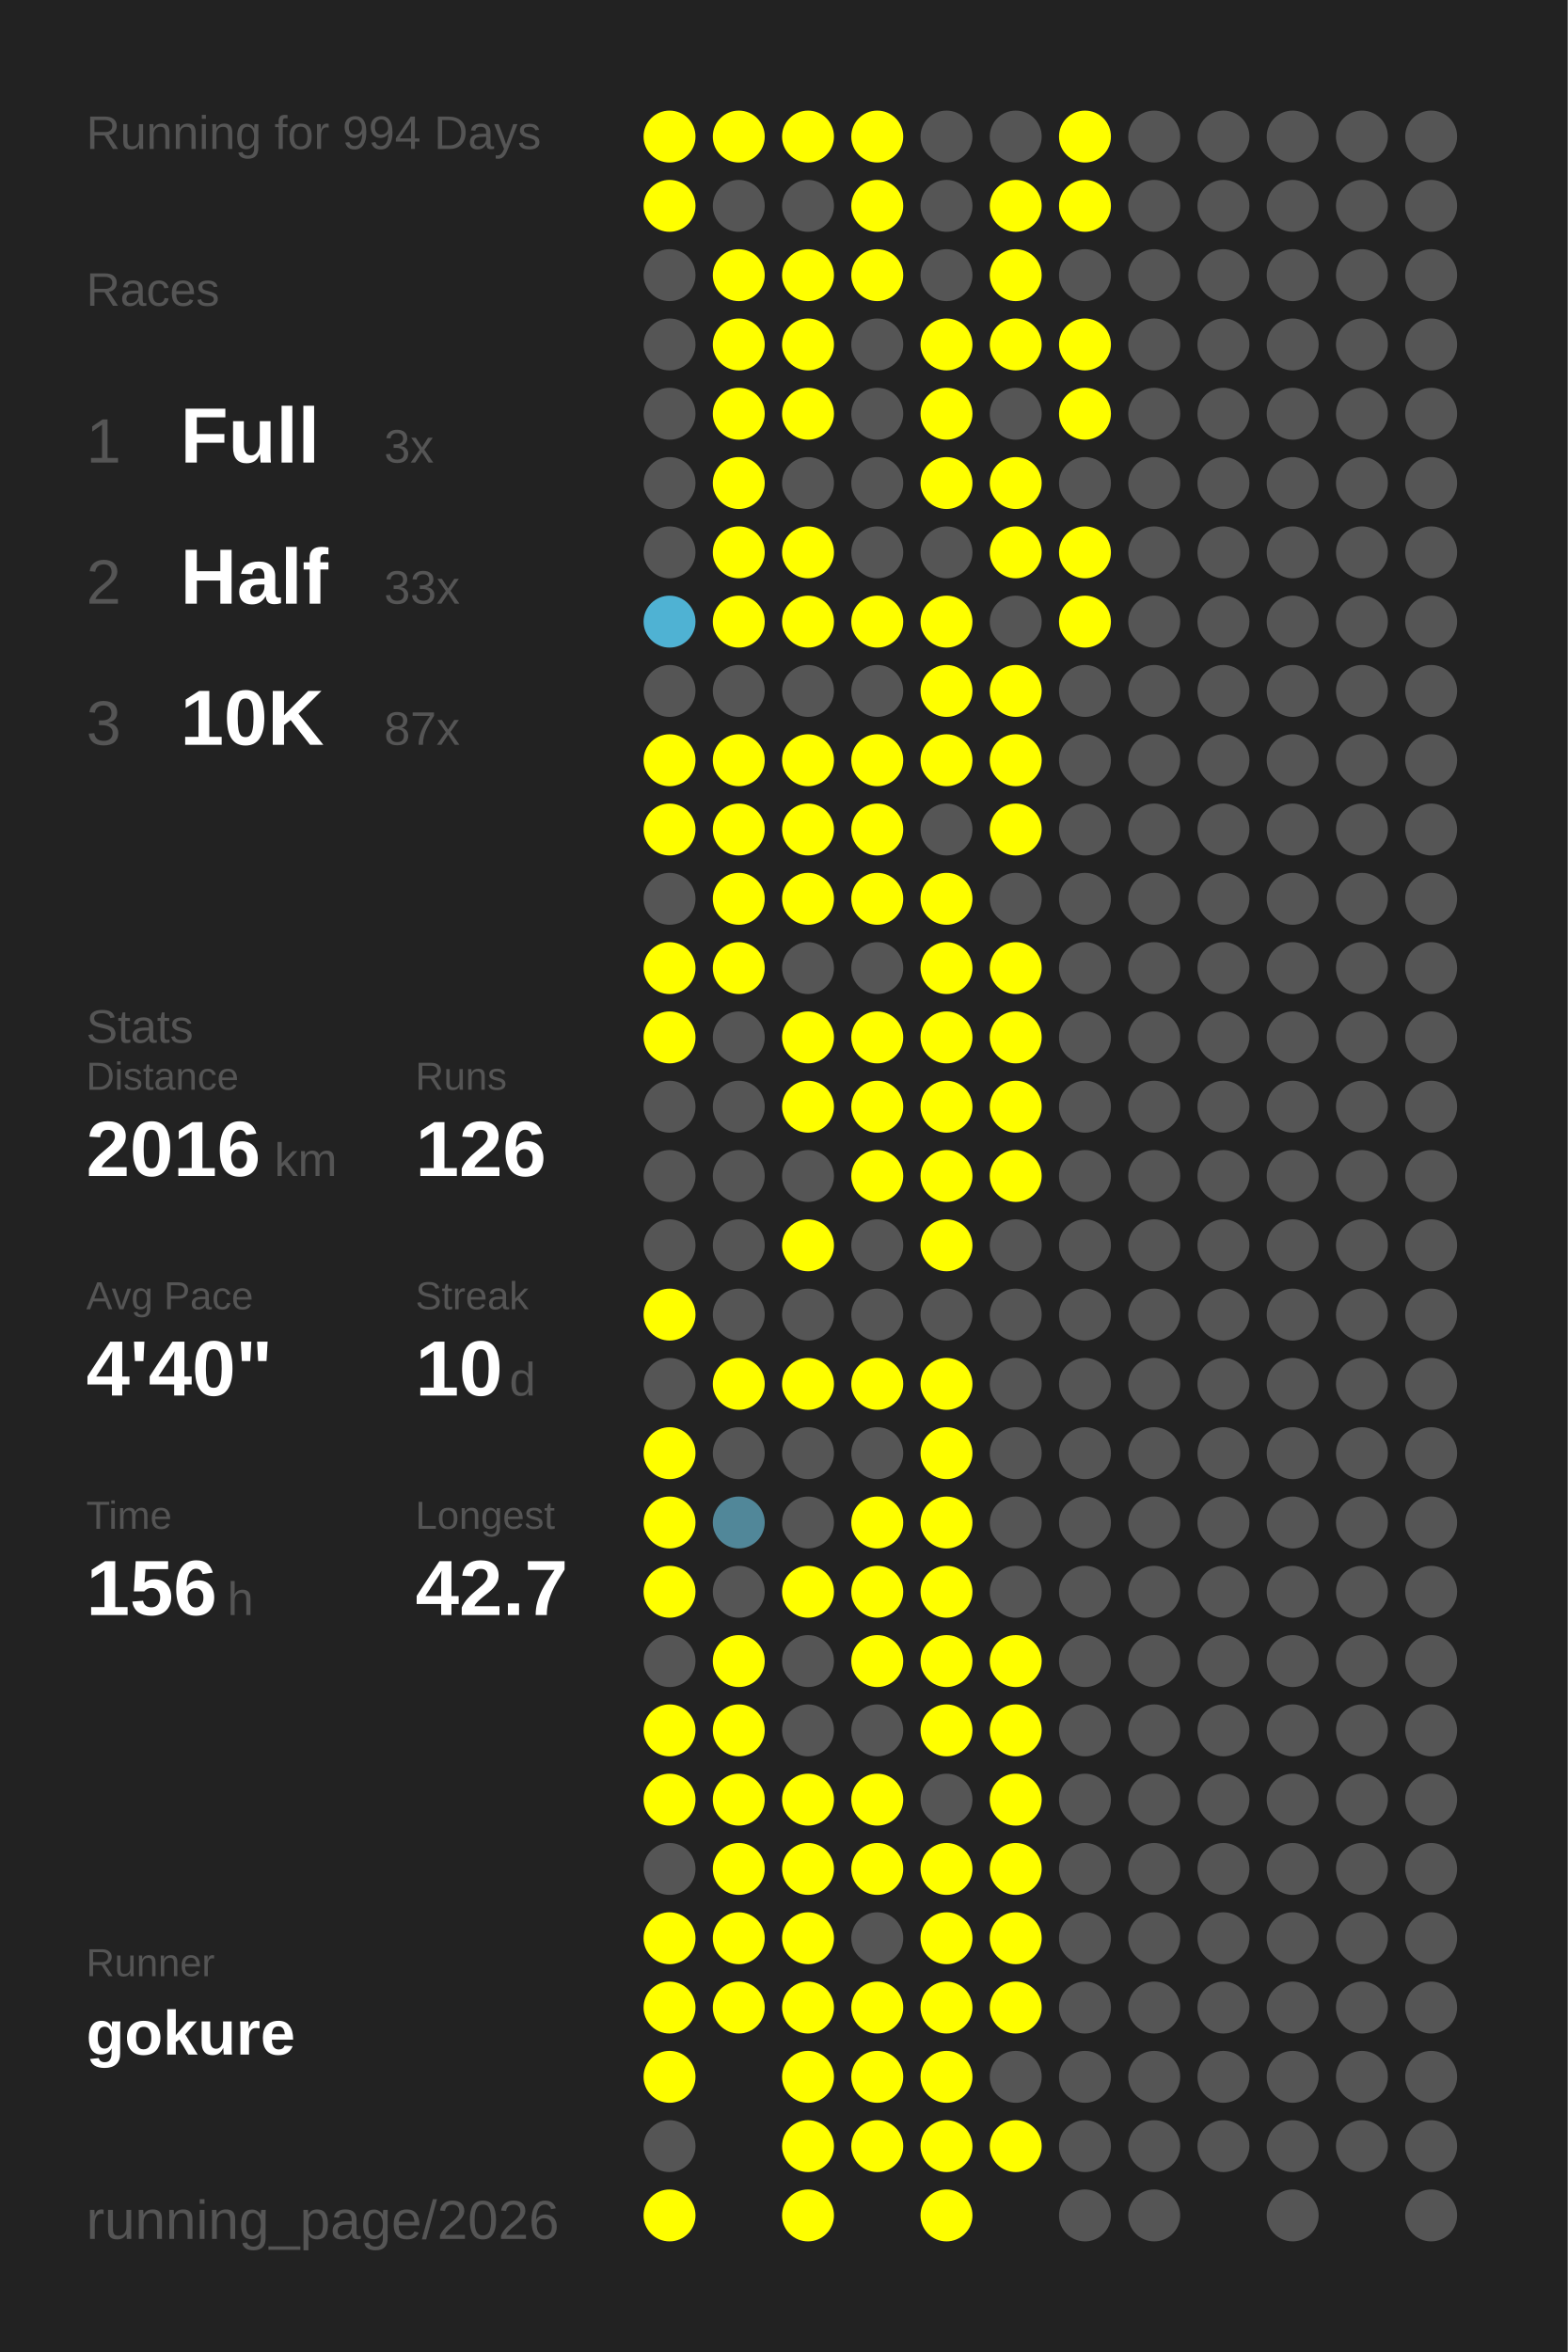
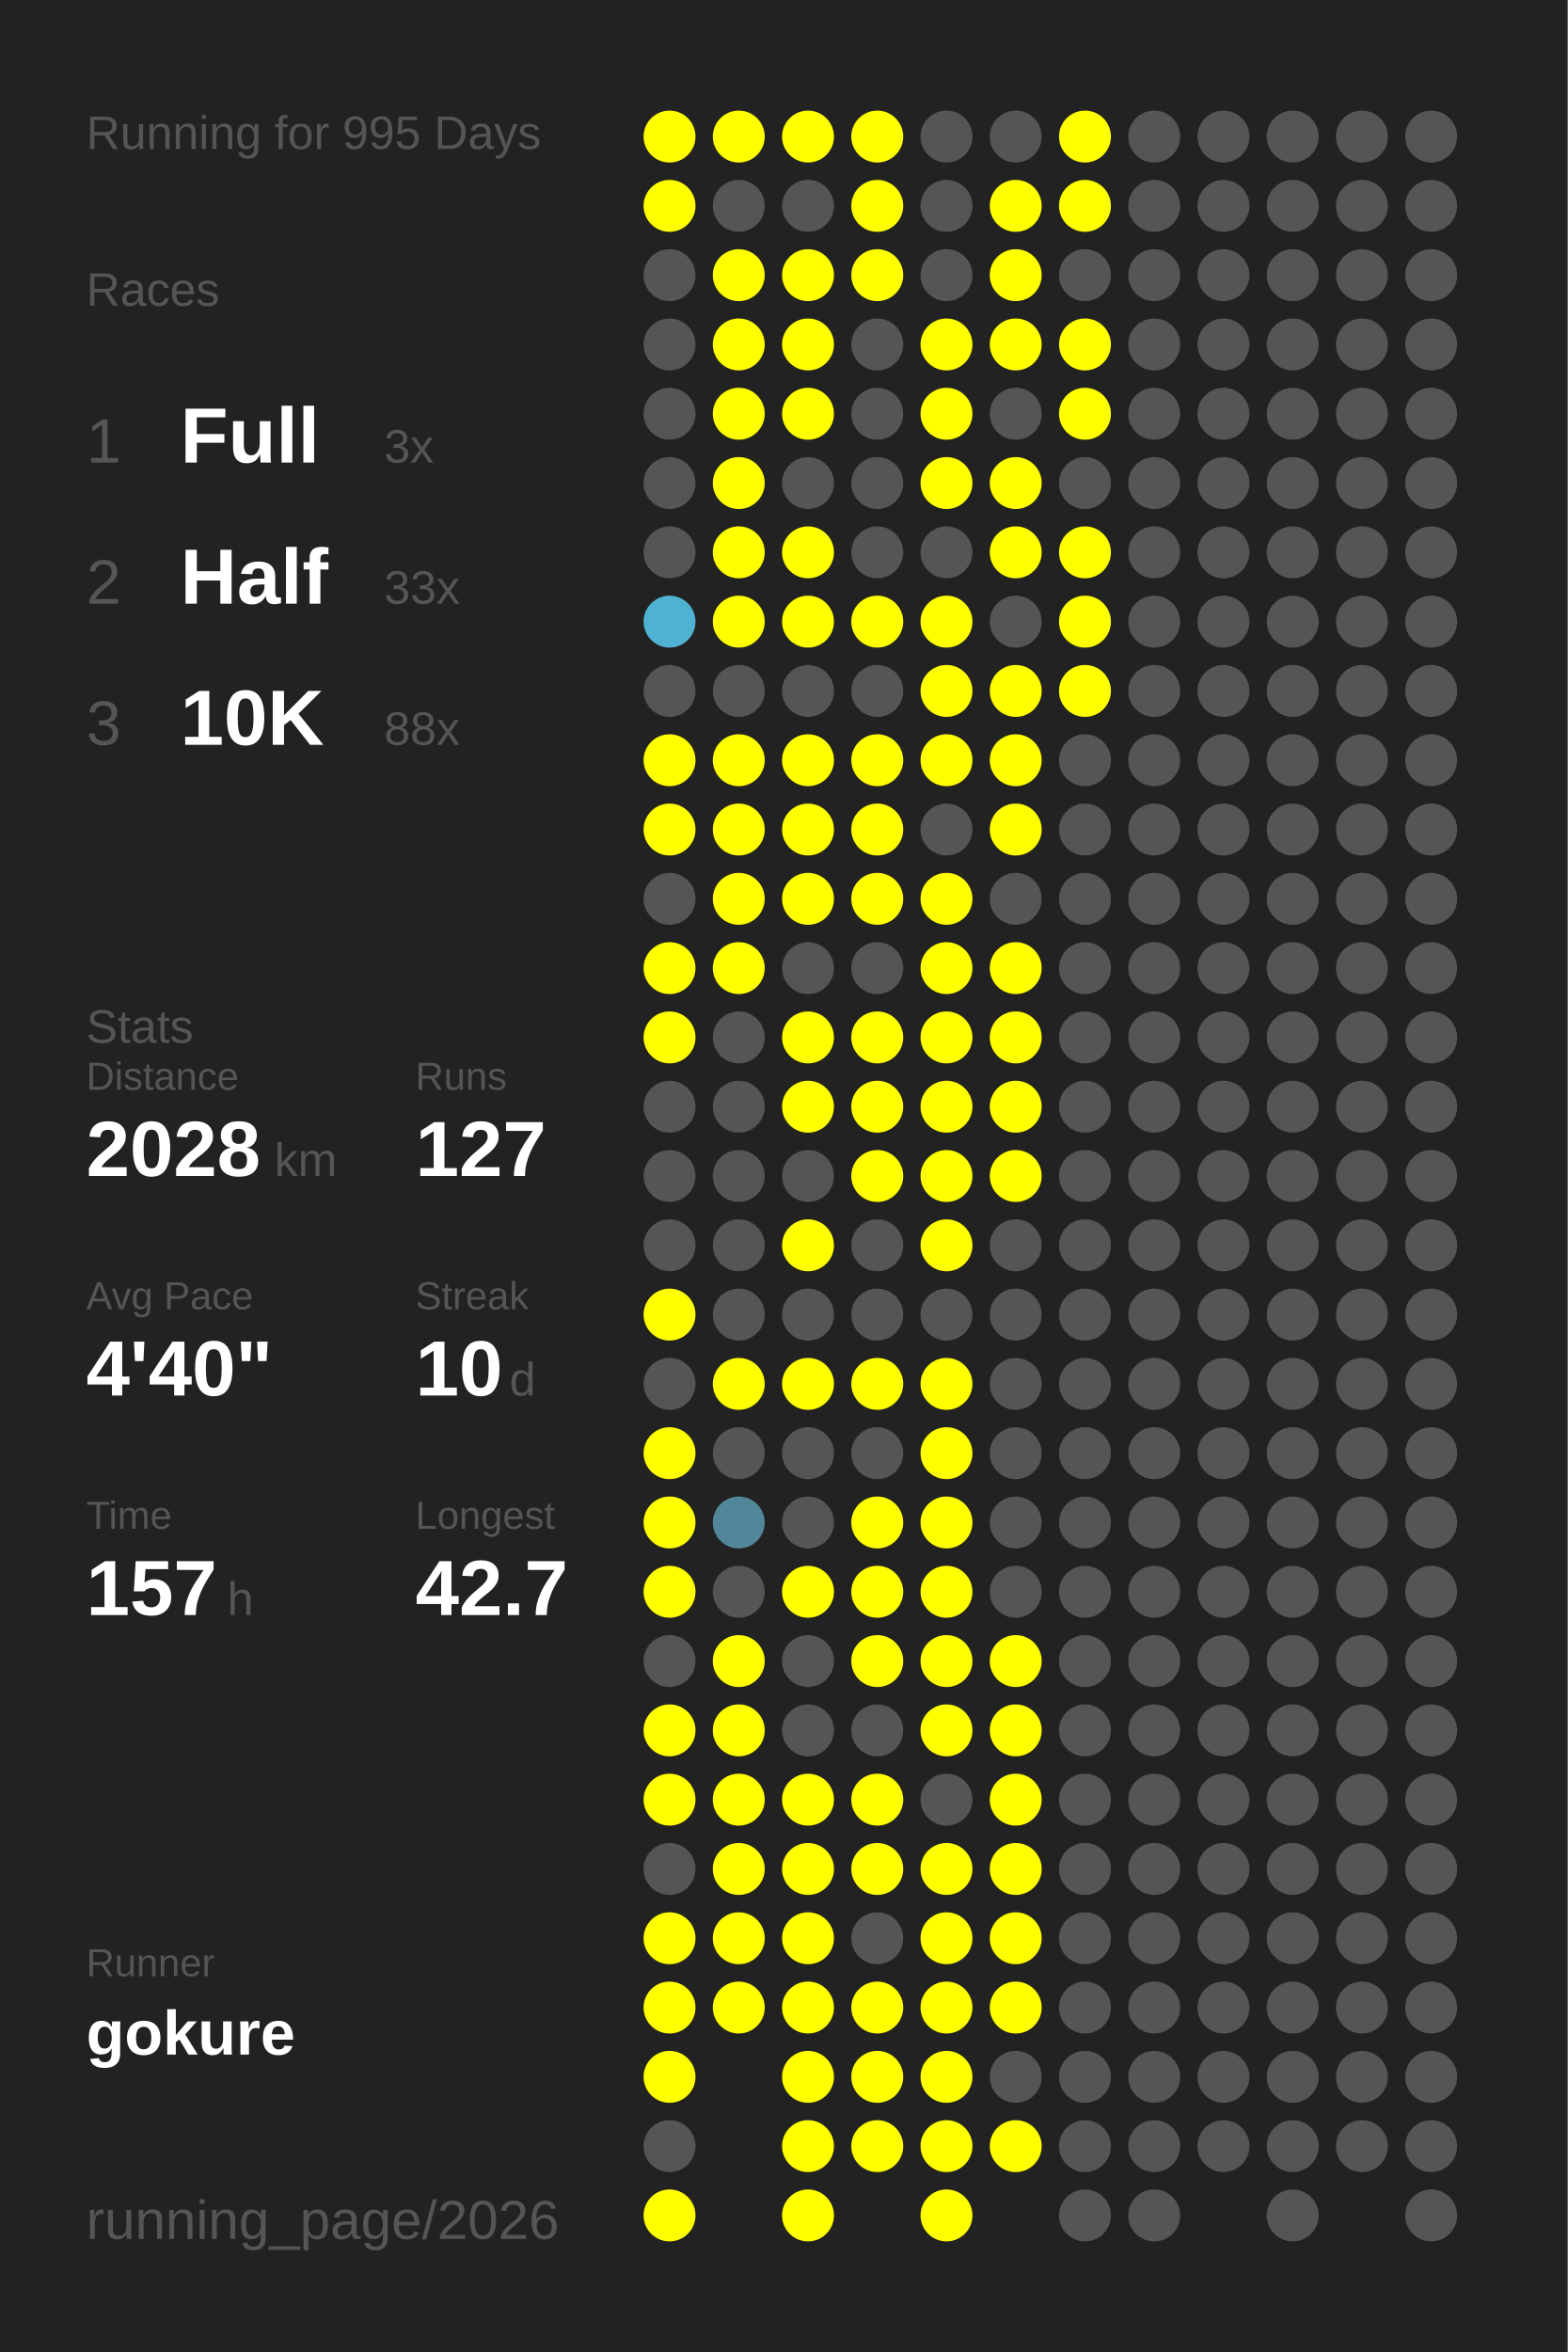
<svg xmlns="http://www.w3.org/2000/svg" baseProfile="full" height="300mm" version="1.1" viewBox="0,0,200,300" width="200mm">
  <defs />
  <rect fill="#222222" height="300" width="200" x="0" y="0" />
-   <text fill="#555555" style="font-size:6px; font-family:Arial;" x="11" y="19">Running for 994 Days</text>
+   <text fill="#555555" style="font-size:6px; font-family:Arial;" x="11" y="19">Running for 995 Days</text>
  <text fill="#555555" style="font-size:6px; font-family:Arial;" x="11" y="39">Races</text>
  <text fill="#555555" style="font-size:8px; font-family:Arial;" x="11" y="59">1</text>
  <text fill="#FFFFFF" style="font-size:10px; font-family:Arial; font-weight:bold;" x="23" y="59">Full</text>
  <text fill="#555555" style="font-size:6px; font-family:Arial;" x="49" y="59">3x</text>
  <text fill="#555555" style="font-size:8px; font-family:Arial;" x="11" y="77">2</text>
  <text fill="#FFFFFF" style="font-size:10px; font-family:Arial; font-weight:bold;" x="23" y="77">Half</text>
  <text fill="#555555" style="font-size:6px; font-family:Arial;" x="49" y="77">33x</text>
  <text fill="#555555" style="font-size:8px; font-family:Arial;" x="11" y="95">3</text>
  <text fill="#FFFFFF" style="font-size:10px; font-family:Arial; font-weight:bold;" x="23" y="95">10K</text>
-   <text fill="#555555" style="font-size:6px; font-family:Arial;" x="49" y="95">87x</text>
+   <text fill="#555555" style="font-size:6px; font-family:Arial;" x="49" y="95">88x</text>
  <text fill="#555555" style="font-size:6px; font-family:Arial;" x="11" y="133">Stats</text>
  <text fill="#555555" style="font-size:5px; font-family:Arial;" x="11" y="139">Distance</text>
-   <text fill="#FFFFFF" style="font-size:10px; font-family:Arial; font-weight:bold;" x="11" y="150">2016</text>
+   <text fill="#FFFFFF" style="font-size:10px; font-family:Arial; font-weight:bold;" x="11" y="150">2028</text>
  <text fill="#555555" style="font-size:6px; font-family:Arial;" x="35" y="150">km</text>
  <text fill="#555555" style="font-size:5px; font-family:Arial;" x="53" y="139">Runs</text>
-   <text fill="#FFFFFF" style="font-size:10px; font-family:Arial; font-weight:bold;" x="53" y="150">126</text>
+   <text fill="#FFFFFF" style="font-size:10px; font-family:Arial; font-weight:bold;" x="53" y="150">127</text>
  <text fill="#555555" style="font-size:5px; font-family:Arial;" x="11" y="167">Avg Pace</text>
  <text fill="#FFFFFF" style="font-size:10px; font-family:Arial; font-weight:bold;" x="11" y="178">4'40"</text>
  <text fill="#555555" style="font-size:5px; font-family:Arial;" x="53" y="167">Streak</text>
  <text fill="#FFFFFF" style="font-size:10px; font-family:Arial; font-weight:bold;" x="53" y="178">10</text>
  <text fill="#555555" style="font-size:6px; font-family:Arial;" x="65" y="178">d</text>
  <text fill="#555555" style="font-size:5px; font-family:Arial;" x="11" y="195">Time</text>
-   <text fill="#FFFFFF" style="font-size:10px; font-family:Arial; font-weight:bold;" x="11" y="206">156</text>
+   <text fill="#FFFFFF" style="font-size:10px; font-family:Arial; font-weight:bold;" x="11" y="206">157</text>
  <text fill="#555555" style="font-size:6px; font-family:Arial;" x="29" y="206">h</text>
  <text fill="#555555" style="font-size:5px; font-family:Arial;" x="53" y="195">Longest</text>
  <text fill="#FFFFFF" style="font-size:10px; font-family:Arial; font-weight:bold;" x="53" y="206">42.7</text>
  <text fill="#555555" style="font-size:5px; font-family:Arial;" x="11" y="252.065">Runner</text>
  <text fill="#FFFFFF" style="font-size:8px; font-family:Arial; font-weight:bold;" x="11" y="262.065">gokure</text>
  <text fill="#555555" style="font-size:7px; font-family:Arial;" x="11" y="285.581">running_page/2026</text>
  <circle cx="85.417" cy="17.419" fill="#FFFF00" r="3.312" />
  <circle cx="85.417" cy="26.258" fill="#FFFF00" r="3.312" />
  <circle cx="85.417" cy="35.097" fill="#555555" r="3.312" />
  <circle cx="85.417" cy="43.935" fill="#555555" r="3.312" />
  <circle cx="85.417" cy="52.774" fill="#555555" r="3.312" />
  <circle cx="85.417" cy="61.613" fill="#555555" r="3.312" />
  <circle cx="85.417" cy="70.452" fill="#555555" r="3.312" />
  <circle cx="85.417" cy="79.29" fill="#4fb2d3" r="3.312" />
  <circle cx="85.417" cy="88.129" fill="#555555" r="3.312" />
  <circle cx="85.417" cy="96.968" fill="#FFFF00" r="3.312" />
  <circle cx="85.417" cy="105.806" fill="#FFFF00" r="3.312" />
  <circle cx="85.417" cy="114.645" fill="#555555" r="3.312" />
  <circle cx="85.417" cy="123.484" fill="#FFFF00" r="3.312" />
  <circle cx="85.417" cy="132.323" fill="#FFFF00" r="3.312" />
  <circle cx="85.417" cy="141.161" fill="#555555" r="3.312" />
  <circle cx="85.417" cy="150" fill="#555555" r="3.312" />
  <circle cx="85.417" cy="158.839" fill="#555555" r="3.312" />
  <circle cx="85.417" cy="167.677" fill="#FFFF00" r="3.312" />
  <circle cx="85.417" cy="176.516" fill="#555555" r="3.312" />
  <circle cx="85.417" cy="185.355" fill="#FFFF00" r="3.312" />
  <circle cx="85.417" cy="194.194" fill="#FFFF00" r="3.312" />
  <circle cx="85.417" cy="203.032" fill="#FFFF00" r="3.312" />
  <circle cx="85.417" cy="211.871" fill="#555555" r="3.312" />
  <circle cx="85.417" cy="220.71" fill="#FFFF00" r="3.312" />
  <circle cx="85.417" cy="229.548" fill="#FFFF00" r="3.312" />
  <circle cx="85.417" cy="238.387" fill="#555555" r="3.312" />
  <circle cx="85.417" cy="247.226" fill="#FFFF00" r="3.312" />
  <circle cx="85.417" cy="256.065" fill="#FFFF00" r="3.312" />
  <circle cx="85.417" cy="264.903" fill="#FFFF00" r="3.312" />
  <circle cx="85.417" cy="273.742" fill="#555555" r="3.312" />
  <circle cx="85.417" cy="282.581" fill="#FFFF00" r="3.312" />
  <circle cx="94.25" cy="17.419" fill="#FFFF00" r="3.312" />
  <circle cx="94.25" cy="26.258" fill="#555555" r="3.312" />
  <circle cx="94.25" cy="35.097" fill="#FFFF00" r="3.312" />
  <circle cx="94.25" cy="43.935" fill="#FFFF00" r="3.312" />
  <circle cx="94.25" cy="52.774" fill="#FFFF00" r="3.312" />
  <circle cx="94.25" cy="61.613" fill="#FFFF00" r="3.312" />
  <circle cx="94.25" cy="70.452" fill="#FFFF00" r="3.312" />
  <circle cx="94.25" cy="79.29" fill="#FFFF00" r="3.312" />
  <circle cx="94.25" cy="88.129" fill="#555555" r="3.312" />
  <circle cx="94.25" cy="96.968" fill="#FFFF00" r="3.312" />
  <circle cx="94.25" cy="105.806" fill="#FFFF00" r="3.312" />
  <circle cx="94.25" cy="114.645" fill="#FFFF00" r="3.312" />
  <circle cx="94.25" cy="123.484" fill="#FFFF00" r="3.312" />
  <circle cx="94.25" cy="132.323" fill="#555555" r="3.312" />
  <circle cx="94.25" cy="141.161" fill="#555555" r="3.312" />
  <circle cx="94.25" cy="150" fill="#555555" r="3.312" />
  <circle cx="94.25" cy="158.839" fill="#555555" r="3.312" />
  <circle cx="94.25" cy="167.677" fill="#555555" r="3.312" />
  <circle cx="94.25" cy="176.516" fill="#FFFF00" r="3.312" />
  <circle cx="94.25" cy="185.355" fill="#555555" r="3.312" />
  <circle cx="94.25" cy="194.194" fill="#518799" r="3.312" />
  <circle cx="94.25" cy="203.032" fill="#555555" r="3.312" />
  <circle cx="94.25" cy="211.871" fill="#FFFF00" r="3.312" />
  <circle cx="94.25" cy="220.71" fill="#FFFF00" r="3.312" />
  <circle cx="94.25" cy="229.548" fill="#FFFF00" r="3.312" />
  <circle cx="94.25" cy="238.387" fill="#FFFF00" r="3.312" />
  <circle cx="94.25" cy="247.226" fill="#FFFF00" r="3.312" />
  <circle cx="94.25" cy="256.065" fill="#FFFF00" r="3.312" />
  <circle cx="103.083" cy="17.419" fill="#FFFF00" r="3.312" />
  <circle cx="103.083" cy="26.258" fill="#555555" r="3.312" />
  <circle cx="103.083" cy="35.097" fill="#FFFF00" r="3.312" />
  <circle cx="103.083" cy="43.935" fill="#FFFF00" r="3.312" />
  <circle cx="103.083" cy="52.774" fill="#FFFF00" r="3.312" />
  <circle cx="103.083" cy="61.613" fill="#555555" r="3.312" />
  <circle cx="103.083" cy="70.452" fill="#FFFF00" r="3.312" />
  <circle cx="103.083" cy="79.29" fill="#FFFF00" r="3.312" />
  <circle cx="103.083" cy="88.129" fill="#555555" r="3.312" />
  <circle cx="103.083" cy="96.968" fill="#FFFF00" r="3.312" />
  <circle cx="103.083" cy="105.806" fill="#FFFF00" r="3.312" />
  <circle cx="103.083" cy="114.645" fill="#FFFF00" r="3.312" />
  <circle cx="103.083" cy="123.484" fill="#555555" r="3.312" />
  <circle cx="103.083" cy="132.323" fill="#FFFF00" r="3.312" />
  <circle cx="103.083" cy="141.161" fill="#FFFF00" r="3.312" />
  <circle cx="103.083" cy="150" fill="#555555" r="3.312" />
  <circle cx="103.083" cy="158.839" fill="#FFFF00" r="3.312" />
  <circle cx="103.083" cy="167.677" fill="#555555" r="3.312" />
  <circle cx="103.083" cy="176.516" fill="#FFFF00" r="3.312" />
  <circle cx="103.083" cy="185.355" fill="#555555" r="3.312" />
  <circle cx="103.083" cy="194.194" fill="#555555" r="3.312" />
  <circle cx="103.083" cy="203.032" fill="#FFFF00" r="3.312" />
  <circle cx="103.083" cy="211.871" fill="#555555" r="3.312" />
  <circle cx="103.083" cy="220.71" fill="#555555" r="3.312" />
  <circle cx="103.083" cy="229.548" fill="#FFFF00" r="3.312" />
  <circle cx="103.083" cy="238.387" fill="#FFFF00" r="3.312" />
  <circle cx="103.083" cy="247.226" fill="#FFFF00" r="3.312" />
  <circle cx="103.083" cy="256.065" fill="#FFFF00" r="3.312" />
  <circle cx="103.083" cy="264.903" fill="#FFFF00" r="3.312" />
  <circle cx="103.083" cy="273.742" fill="#FFFF00" r="3.312" />
  <circle cx="103.083" cy="282.581" fill="#FFFF00" r="3.312" />
  <circle cx="111.917" cy="17.419" fill="#FFFF00" r="3.312" />
  <circle cx="111.917" cy="26.258" fill="#FFFF00" r="3.312" />
  <circle cx="111.917" cy="35.097" fill="#FFFF00" r="3.312" />
  <circle cx="111.917" cy="43.935" fill="#555555" r="3.312" />
  <circle cx="111.917" cy="52.774" fill="#555555" r="3.312" />
  <circle cx="111.917" cy="61.613" fill="#555555" r="3.312" />
  <circle cx="111.917" cy="70.452" fill="#555555" r="3.312" />
  <circle cx="111.917" cy="79.29" fill="#FFFF00" r="3.312" />
  <circle cx="111.917" cy="88.129" fill="#555555" r="3.312" />
  <circle cx="111.917" cy="96.968" fill="#FFFF00" r="3.312" />
  <circle cx="111.917" cy="105.806" fill="#FFFF00" r="3.312" />
  <circle cx="111.917" cy="114.645" fill="#FFFF00" r="3.312" />
  <circle cx="111.917" cy="123.484" fill="#555555" r="3.312" />
  <circle cx="111.917" cy="132.323" fill="#FFFF00" r="3.312" />
  <circle cx="111.917" cy="141.161" fill="#FFFF00" r="3.312" />
  <circle cx="111.917" cy="150" fill="#FFFF00" r="3.312" />
  <circle cx="111.917" cy="158.839" fill="#555555" r="3.312" />
  <circle cx="111.917" cy="167.677" fill="#555555" r="3.312" />
  <circle cx="111.917" cy="176.516" fill="#FFFF00" r="3.312" />
  <circle cx="111.917" cy="185.355" fill="#555555" r="3.312" />
  <circle cx="111.917" cy="194.194" fill="#FFFF00" r="3.312" />
  <circle cx="111.917" cy="203.032" fill="#FFFF00" r="3.312" />
  <circle cx="111.917" cy="211.871" fill="#FFFF00" r="3.312" />
  <circle cx="111.917" cy="220.71" fill="#555555" r="3.312" />
  <circle cx="111.917" cy="229.548" fill="#FFFF00" r="3.312" />
  <circle cx="111.917" cy="238.387" fill="#FFFF00" r="3.312" />
  <circle cx="111.917" cy="247.226" fill="#555555" r="3.312" />
  <circle cx="111.917" cy="256.065" fill="#FFFF00" r="3.312" />
  <circle cx="111.917" cy="264.903" fill="#FFFF00" r="3.312" />
  <circle cx="111.917" cy="273.742" fill="#FFFF00" r="3.312" />
  <circle cx="120.75" cy="17.419" fill="#555555" r="3.312" />
  <circle cx="120.75" cy="26.258" fill="#555555" r="3.312" />
  <circle cx="120.75" cy="35.097" fill="#555555" r="3.312" />
  <circle cx="120.75" cy="43.935" fill="#FFFF00" r="3.312" />
  <circle cx="120.75" cy="52.774" fill="#FFFF00" r="3.312" />
  <circle cx="120.75" cy="61.613" fill="#FFFF00" r="3.312" />
  <circle cx="120.75" cy="70.452" fill="#555555" r="3.312" />
  <circle cx="120.75" cy="79.29" fill="#FFFF00" r="3.312" />
  <circle cx="120.75" cy="88.129" fill="#FFFF00" r="3.312" />
  <circle cx="120.75" cy="96.968" fill="#FFFF00" r="3.312" />
  <circle cx="120.75" cy="105.806" fill="#555555" r="3.312" />
  <circle cx="120.75" cy="114.645" fill="#FFFF00" r="3.312" />
  <circle cx="120.75" cy="123.484" fill="#FFFF00" r="3.312" />
  <circle cx="120.75" cy="132.323" fill="#FFFF00" r="3.312" />
  <circle cx="120.75" cy="141.161" fill="#FFFF00" r="3.312" />
  <circle cx="120.75" cy="150" fill="#FFFF00" r="3.312" />
  <circle cx="120.75" cy="158.839" fill="#FFFF00" r="3.312" />
  <circle cx="120.75" cy="167.677" fill="#555555" r="3.312" />
  <circle cx="120.75" cy="176.516" fill="#FFFF00" r="3.312" />
  <circle cx="120.75" cy="185.355" fill="#FFFF00" r="3.312" />
  <circle cx="120.75" cy="194.194" fill="#FFFF00" r="3.312" />
  <circle cx="120.75" cy="203.032" fill="#FFFF00" r="3.312" />
  <circle cx="120.75" cy="211.871" fill="#FFFF00" r="3.312" />
  <circle cx="120.75" cy="220.71" fill="#FFFF00" r="3.312" />
  <circle cx="120.75" cy="229.548" fill="#555555" r="3.312" />
  <circle cx="120.75" cy="238.387" fill="#FFFF00" r="3.312" />
  <circle cx="120.75" cy="247.226" fill="#FFFF00" r="3.312" />
  <circle cx="120.75" cy="256.065" fill="#FFFF00" r="3.312" />
  <circle cx="120.75" cy="264.903" fill="#FFFF00" r="3.312" />
  <circle cx="120.75" cy="273.742" fill="#FFFF00" r="3.312" />
  <circle cx="120.75" cy="282.581" fill="#FFFF00" r="3.312" />
  <circle cx="129.583" cy="17.419" fill="#555555" r="3.312" />
  <circle cx="129.583" cy="26.258" fill="#FFFF00" r="3.312" />
  <circle cx="129.583" cy="35.097" fill="#FFFF00" r="3.312" />
  <circle cx="129.583" cy="43.935" fill="#FFFF00" r="3.312" />
  <circle cx="129.583" cy="52.774" fill="#555555" r="3.312" />
  <circle cx="129.583" cy="61.613" fill="#FFFF00" r="3.312" />
  <circle cx="129.583" cy="70.452" fill="#FFFF00" r="3.312" />
  <circle cx="129.583" cy="79.29" fill="#555555" r="3.312" />
  <circle cx="129.583" cy="88.129" fill="#FFFF00" r="3.312" />
  <circle cx="129.583" cy="96.968" fill="#FFFF00" r="3.312" />
  <circle cx="129.583" cy="105.806" fill="#FFFF00" r="3.312" />
  <circle cx="129.583" cy="114.645" fill="#555555" r="3.312" />
  <circle cx="129.583" cy="123.484" fill="#FFFF00" r="3.312" />
  <circle cx="129.583" cy="132.323" fill="#FFFF00" r="3.312" />
  <circle cx="129.583" cy="141.161" fill="#FFFF00" r="3.312" />
  <circle cx="129.583" cy="150" fill="#FFFF00" r="3.312" />
  <circle cx="129.583" cy="158.839" fill="#555555" r="3.312" />
  <circle cx="129.583" cy="167.677" fill="#555555" r="3.312" />
  <circle cx="129.583" cy="176.516" fill="#555555" r="3.312" />
  <circle cx="129.583" cy="185.355" fill="#555555" r="3.312" />
  <circle cx="129.583" cy="194.194" fill="#555555" r="3.312" />
  <circle cx="129.583" cy="203.032" fill="#555555" r="3.312" />
  <circle cx="129.583" cy="211.871" fill="#FFFF00" r="3.312" />
  <circle cx="129.583" cy="220.71" fill="#FFFF00" r="3.312" />
  <circle cx="129.583" cy="229.548" fill="#FFFF00" r="3.312" />
  <circle cx="129.583" cy="238.387" fill="#FFFF00" r="3.312" />
  <circle cx="129.583" cy="247.226" fill="#FFFF00" r="3.312" />
  <circle cx="129.583" cy="256.065" fill="#FFFF00" r="3.312" />
  <circle cx="129.583" cy="264.903" fill="#555555" r="3.312" />
  <circle cx="129.583" cy="273.742" fill="#FFFF00" r="3.312" />
  <circle cx="138.417" cy="17.419" fill="#FFFF00" r="3.312" />
  <circle cx="138.417" cy="26.258" fill="#FFFF00" r="3.312" />
  <circle cx="138.417" cy="35.097" fill="#555555" r="3.312" />
  <circle cx="138.417" cy="43.935" fill="#FFFF00" r="3.312" />
  <circle cx="138.417" cy="52.774" fill="#FFFF00" r="3.312" />
  <circle cx="138.417" cy="61.613" fill="#555555" r="3.312" />
  <circle cx="138.417" cy="70.452" fill="#FFFF00" r="3.312" />
  <circle cx="138.417" cy="79.29" fill="#FFFF00" r="3.312" />
-   <circle cx="138.417" cy="88.129" fill="#555555" r="3.312" />
+   <circle cx="138.417" cy="88.129" fill="#FFFF00" r="3.312" />
  <circle cx="138.417" cy="96.968" fill="#555555" r="3.312" />
  <circle cx="138.417" cy="105.806" fill="#555555" r="3.312" />
  <circle cx="138.417" cy="114.645" fill="#555555" r="3.312" />
  <circle cx="138.417" cy="123.484" fill="#555555" r="3.312" />
  <circle cx="138.417" cy="132.323" fill="#555555" r="3.312" />
  <circle cx="138.417" cy="141.161" fill="#555555" r="3.312" />
  <circle cx="138.417" cy="150" fill="#555555" r="3.312" />
  <circle cx="138.417" cy="158.839" fill="#555555" r="3.312" />
  <circle cx="138.417" cy="167.677" fill="#555555" r="3.312" />
  <circle cx="138.417" cy="176.516" fill="#555555" r="3.312" />
  <circle cx="138.417" cy="185.355" fill="#555555" r="3.312" />
  <circle cx="138.417" cy="194.194" fill="#555555" r="3.312" />
  <circle cx="138.417" cy="203.032" fill="#555555" r="3.312" />
  <circle cx="138.417" cy="211.871" fill="#555555" r="3.312" />
  <circle cx="138.417" cy="220.71" fill="#555555" r="3.312" />
  <circle cx="138.417" cy="229.548" fill="#555555" r="3.312" />
  <circle cx="138.417" cy="238.387" fill="#555555" r="3.312" />
  <circle cx="138.417" cy="247.226" fill="#555555" r="3.312" />
  <circle cx="138.417" cy="256.065" fill="#555555" r="3.312" />
  <circle cx="138.417" cy="264.903" fill="#555555" r="3.312" />
  <circle cx="138.417" cy="273.742" fill="#555555" r="3.312" />
  <circle cx="138.417" cy="282.581" fill="#555555" r="3.312" />
  <circle cx="147.25" cy="17.419" fill="#555555" r="3.312" />
  <circle cx="147.25" cy="26.258" fill="#555555" r="3.312" />
  <circle cx="147.25" cy="35.097" fill="#555555" r="3.312" />
  <circle cx="147.25" cy="43.935" fill="#555555" r="3.312" />
  <circle cx="147.25" cy="52.774" fill="#555555" r="3.312" />
  <circle cx="147.25" cy="61.613" fill="#555555" r="3.312" />
  <circle cx="147.25" cy="70.452" fill="#555555" r="3.312" />
  <circle cx="147.25" cy="79.29" fill="#555555" r="3.312" />
  <circle cx="147.25" cy="88.129" fill="#555555" r="3.312" />
  <circle cx="147.25" cy="96.968" fill="#555555" r="3.312" />
  <circle cx="147.25" cy="105.806" fill="#555555" r="3.312" />
  <circle cx="147.25" cy="114.645" fill="#555555" r="3.312" />
  <circle cx="147.25" cy="123.484" fill="#555555" r="3.312" />
  <circle cx="147.25" cy="132.323" fill="#555555" r="3.312" />
  <circle cx="147.25" cy="141.161" fill="#555555" r="3.312" />
  <circle cx="147.25" cy="150" fill="#555555" r="3.312" />
  <circle cx="147.25" cy="158.839" fill="#555555" r="3.312" />
  <circle cx="147.25" cy="167.677" fill="#555555" r="3.312" />
  <circle cx="147.25" cy="176.516" fill="#555555" r="3.312" />
  <circle cx="147.25" cy="185.355" fill="#555555" r="3.312" />
  <circle cx="147.25" cy="194.194" fill="#555555" r="3.312" />
  <circle cx="147.25" cy="203.032" fill="#555555" r="3.312" />
  <circle cx="147.25" cy="211.871" fill="#555555" r="3.312" />
  <circle cx="147.25" cy="220.71" fill="#555555" r="3.312" />
  <circle cx="147.25" cy="229.548" fill="#555555" r="3.312" />
  <circle cx="147.25" cy="238.387" fill="#555555" r="3.312" />
  <circle cx="147.25" cy="247.226" fill="#555555" r="3.312" />
  <circle cx="147.25" cy="256.065" fill="#555555" r="3.312" />
  <circle cx="147.25" cy="264.903" fill="#555555" r="3.312" />
  <circle cx="147.25" cy="273.742" fill="#555555" r="3.312" />
  <circle cx="147.25" cy="282.581" fill="#555555" r="3.312" />
  <circle cx="156.083" cy="17.419" fill="#555555" r="3.312" />
  <circle cx="156.083" cy="26.258" fill="#555555" r="3.312" />
  <circle cx="156.083" cy="35.097" fill="#555555" r="3.312" />
  <circle cx="156.083" cy="43.935" fill="#555555" r="3.312" />
  <circle cx="156.083" cy="52.774" fill="#555555" r="3.312" />
  <circle cx="156.083" cy="61.613" fill="#555555" r="3.312" />
  <circle cx="156.083" cy="70.452" fill="#555555" r="3.312" />
  <circle cx="156.083" cy="79.29" fill="#555555" r="3.312" />
  <circle cx="156.083" cy="88.129" fill="#555555" r="3.312" />
  <circle cx="156.083" cy="96.968" fill="#555555" r="3.312" />
  <circle cx="156.083" cy="105.806" fill="#555555" r="3.312" />
  <circle cx="156.083" cy="114.645" fill="#555555" r="3.312" />
  <circle cx="156.083" cy="123.484" fill="#555555" r="3.312" />
  <circle cx="156.083" cy="132.323" fill="#555555" r="3.312" />
  <circle cx="156.083" cy="141.161" fill="#555555" r="3.312" />
  <circle cx="156.083" cy="150" fill="#555555" r="3.312" />
  <circle cx="156.083" cy="158.839" fill="#555555" r="3.312" />
  <circle cx="156.083" cy="167.677" fill="#555555" r="3.312" />
  <circle cx="156.083" cy="176.516" fill="#555555" r="3.312" />
  <circle cx="156.083" cy="185.355" fill="#555555" r="3.312" />
  <circle cx="156.083" cy="194.194" fill="#555555" r="3.312" />
  <circle cx="156.083" cy="203.032" fill="#555555" r="3.312" />
  <circle cx="156.083" cy="211.871" fill="#555555" r="3.312" />
  <circle cx="156.083" cy="220.71" fill="#555555" r="3.312" />
  <circle cx="156.083" cy="229.548" fill="#555555" r="3.312" />
  <circle cx="156.083" cy="238.387" fill="#555555" r="3.312" />
  <circle cx="156.083" cy="247.226" fill="#555555" r="3.312" />
  <circle cx="156.083" cy="256.065" fill="#555555" r="3.312" />
  <circle cx="156.083" cy="264.903" fill="#555555" r="3.312" />
  <circle cx="156.083" cy="273.742" fill="#555555" r="3.312" />
  <circle cx="164.917" cy="17.419" fill="#555555" r="3.312" />
  <circle cx="164.917" cy="26.258" fill="#555555" r="3.312" />
  <circle cx="164.917" cy="35.097" fill="#555555" r="3.312" />
  <circle cx="164.917" cy="43.935" fill="#555555" r="3.312" />
  <circle cx="164.917" cy="52.774" fill="#555555" r="3.312" />
  <circle cx="164.917" cy="61.613" fill="#555555" r="3.312" />
  <circle cx="164.917" cy="70.452" fill="#555555" r="3.312" />
  <circle cx="164.917" cy="79.29" fill="#555555" r="3.312" />
  <circle cx="164.917" cy="88.129" fill="#555555" r="3.312" />
  <circle cx="164.917" cy="96.968" fill="#555555" r="3.312" />
  <circle cx="164.917" cy="105.806" fill="#555555" r="3.312" />
  <circle cx="164.917" cy="114.645" fill="#555555" r="3.312" />
  <circle cx="164.917" cy="123.484" fill="#555555" r="3.312" />
  <circle cx="164.917" cy="132.323" fill="#555555" r="3.312" />
  <circle cx="164.917" cy="141.161" fill="#555555" r="3.312" />
  <circle cx="164.917" cy="150" fill="#555555" r="3.312" />
  <circle cx="164.917" cy="158.839" fill="#555555" r="3.312" />
  <circle cx="164.917" cy="167.677" fill="#555555" r="3.312" />
  <circle cx="164.917" cy="176.516" fill="#555555" r="3.312" />
  <circle cx="164.917" cy="185.355" fill="#555555" r="3.312" />
  <circle cx="164.917" cy="194.194" fill="#555555" r="3.312" />
  <circle cx="164.917" cy="203.032" fill="#555555" r="3.312" />
  <circle cx="164.917" cy="211.871" fill="#555555" r="3.312" />
  <circle cx="164.917" cy="220.71" fill="#555555" r="3.312" />
  <circle cx="164.917" cy="229.548" fill="#555555" r="3.312" />
  <circle cx="164.917" cy="238.387" fill="#555555" r="3.312" />
  <circle cx="164.917" cy="247.226" fill="#555555" r="3.312" />
  <circle cx="164.917" cy="256.065" fill="#555555" r="3.312" />
  <circle cx="164.917" cy="264.903" fill="#555555" r="3.312" />
  <circle cx="164.917" cy="273.742" fill="#555555" r="3.312" />
  <circle cx="164.917" cy="282.581" fill="#555555" r="3.312" />
  <circle cx="173.75" cy="17.419" fill="#555555" r="3.312" />
  <circle cx="173.75" cy="26.258" fill="#555555" r="3.312" />
  <circle cx="173.75" cy="35.097" fill="#555555" r="3.312" />
  <circle cx="173.75" cy="43.935" fill="#555555" r="3.312" />
  <circle cx="173.75" cy="52.774" fill="#555555" r="3.312" />
  <circle cx="173.75" cy="61.613" fill="#555555" r="3.312" />
  <circle cx="173.75" cy="70.452" fill="#555555" r="3.312" />
  <circle cx="173.75" cy="79.29" fill="#555555" r="3.312" />
  <circle cx="173.75" cy="88.129" fill="#555555" r="3.312" />
  <circle cx="173.75" cy="96.968" fill="#555555" r="3.312" />
  <circle cx="173.75" cy="105.806" fill="#555555" r="3.312" />
  <circle cx="173.75" cy="114.645" fill="#555555" r="3.312" />
  <circle cx="173.75" cy="123.484" fill="#555555" r="3.312" />
  <circle cx="173.75" cy="132.323" fill="#555555" r="3.312" />
  <circle cx="173.75" cy="141.161" fill="#555555" r="3.312" />
  <circle cx="173.75" cy="150" fill="#555555" r="3.312" />
  <circle cx="173.75" cy="158.839" fill="#555555" r="3.312" />
  <circle cx="173.75" cy="167.677" fill="#555555" r="3.312" />
  <circle cx="173.75" cy="176.516" fill="#555555" r="3.312" />
  <circle cx="173.75" cy="185.355" fill="#555555" r="3.312" />
  <circle cx="173.75" cy="194.194" fill="#555555" r="3.312" />
  <circle cx="173.75" cy="203.032" fill="#555555" r="3.312" />
  <circle cx="173.75" cy="211.871" fill="#555555" r="3.312" />
  <circle cx="173.75" cy="220.71" fill="#555555" r="3.312" />
  <circle cx="173.75" cy="229.548" fill="#555555" r="3.312" />
  <circle cx="173.75" cy="238.387" fill="#555555" r="3.312" />
  <circle cx="173.75" cy="247.226" fill="#555555" r="3.312" />
  <circle cx="173.75" cy="256.065" fill="#555555" r="3.312" />
  <circle cx="173.75" cy="264.903" fill="#555555" r="3.312" />
  <circle cx="173.75" cy="273.742" fill="#555555" r="3.312" />
  <circle cx="182.583" cy="17.419" fill="#555555" r="3.312" />
  <circle cx="182.583" cy="26.258" fill="#555555" r="3.312" />
  <circle cx="182.583" cy="35.097" fill="#555555" r="3.312" />
  <circle cx="182.583" cy="43.935" fill="#555555" r="3.312" />
  <circle cx="182.583" cy="52.774" fill="#555555" r="3.312" />
  <circle cx="182.583" cy="61.613" fill="#555555" r="3.312" />
  <circle cx="182.583" cy="70.452" fill="#555555" r="3.312" />
  <circle cx="182.583" cy="79.29" fill="#555555" r="3.312" />
  <circle cx="182.583" cy="88.129" fill="#555555" r="3.312" />
  <circle cx="182.583" cy="96.968" fill="#555555" r="3.312" />
  <circle cx="182.583" cy="105.806" fill="#555555" r="3.312" />
  <circle cx="182.583" cy="114.645" fill="#555555" r="3.312" />
  <circle cx="182.583" cy="123.484" fill="#555555" r="3.312" />
  <circle cx="182.583" cy="132.323" fill="#555555" r="3.312" />
  <circle cx="182.583" cy="141.161" fill="#555555" r="3.312" />
  <circle cx="182.583" cy="150" fill="#555555" r="3.312" />
  <circle cx="182.583" cy="158.839" fill="#555555" r="3.312" />
  <circle cx="182.583" cy="167.677" fill="#555555" r="3.312" />
  <circle cx="182.583" cy="176.516" fill="#555555" r="3.312" />
  <circle cx="182.583" cy="185.355" fill="#555555" r="3.312" />
  <circle cx="182.583" cy="194.194" fill="#555555" r="3.312" />
  <circle cx="182.583" cy="203.032" fill="#555555" r="3.312" />
  <circle cx="182.583" cy="211.871" fill="#555555" r="3.312" />
  <circle cx="182.583" cy="220.71" fill="#555555" r="3.312" />
  <circle cx="182.583" cy="229.548" fill="#555555" r="3.312" />
  <circle cx="182.583" cy="238.387" fill="#555555" r="3.312" />
  <circle cx="182.583" cy="247.226" fill="#555555" r="3.312" />
  <circle cx="182.583" cy="256.065" fill="#555555" r="3.312" />
  <circle cx="182.583" cy="264.903" fill="#555555" r="3.312" />
  <circle cx="182.583" cy="273.742" fill="#555555" r="3.312" />
  <circle cx="182.583" cy="282.581" fill="#555555" r="3.312" />
</svg>
